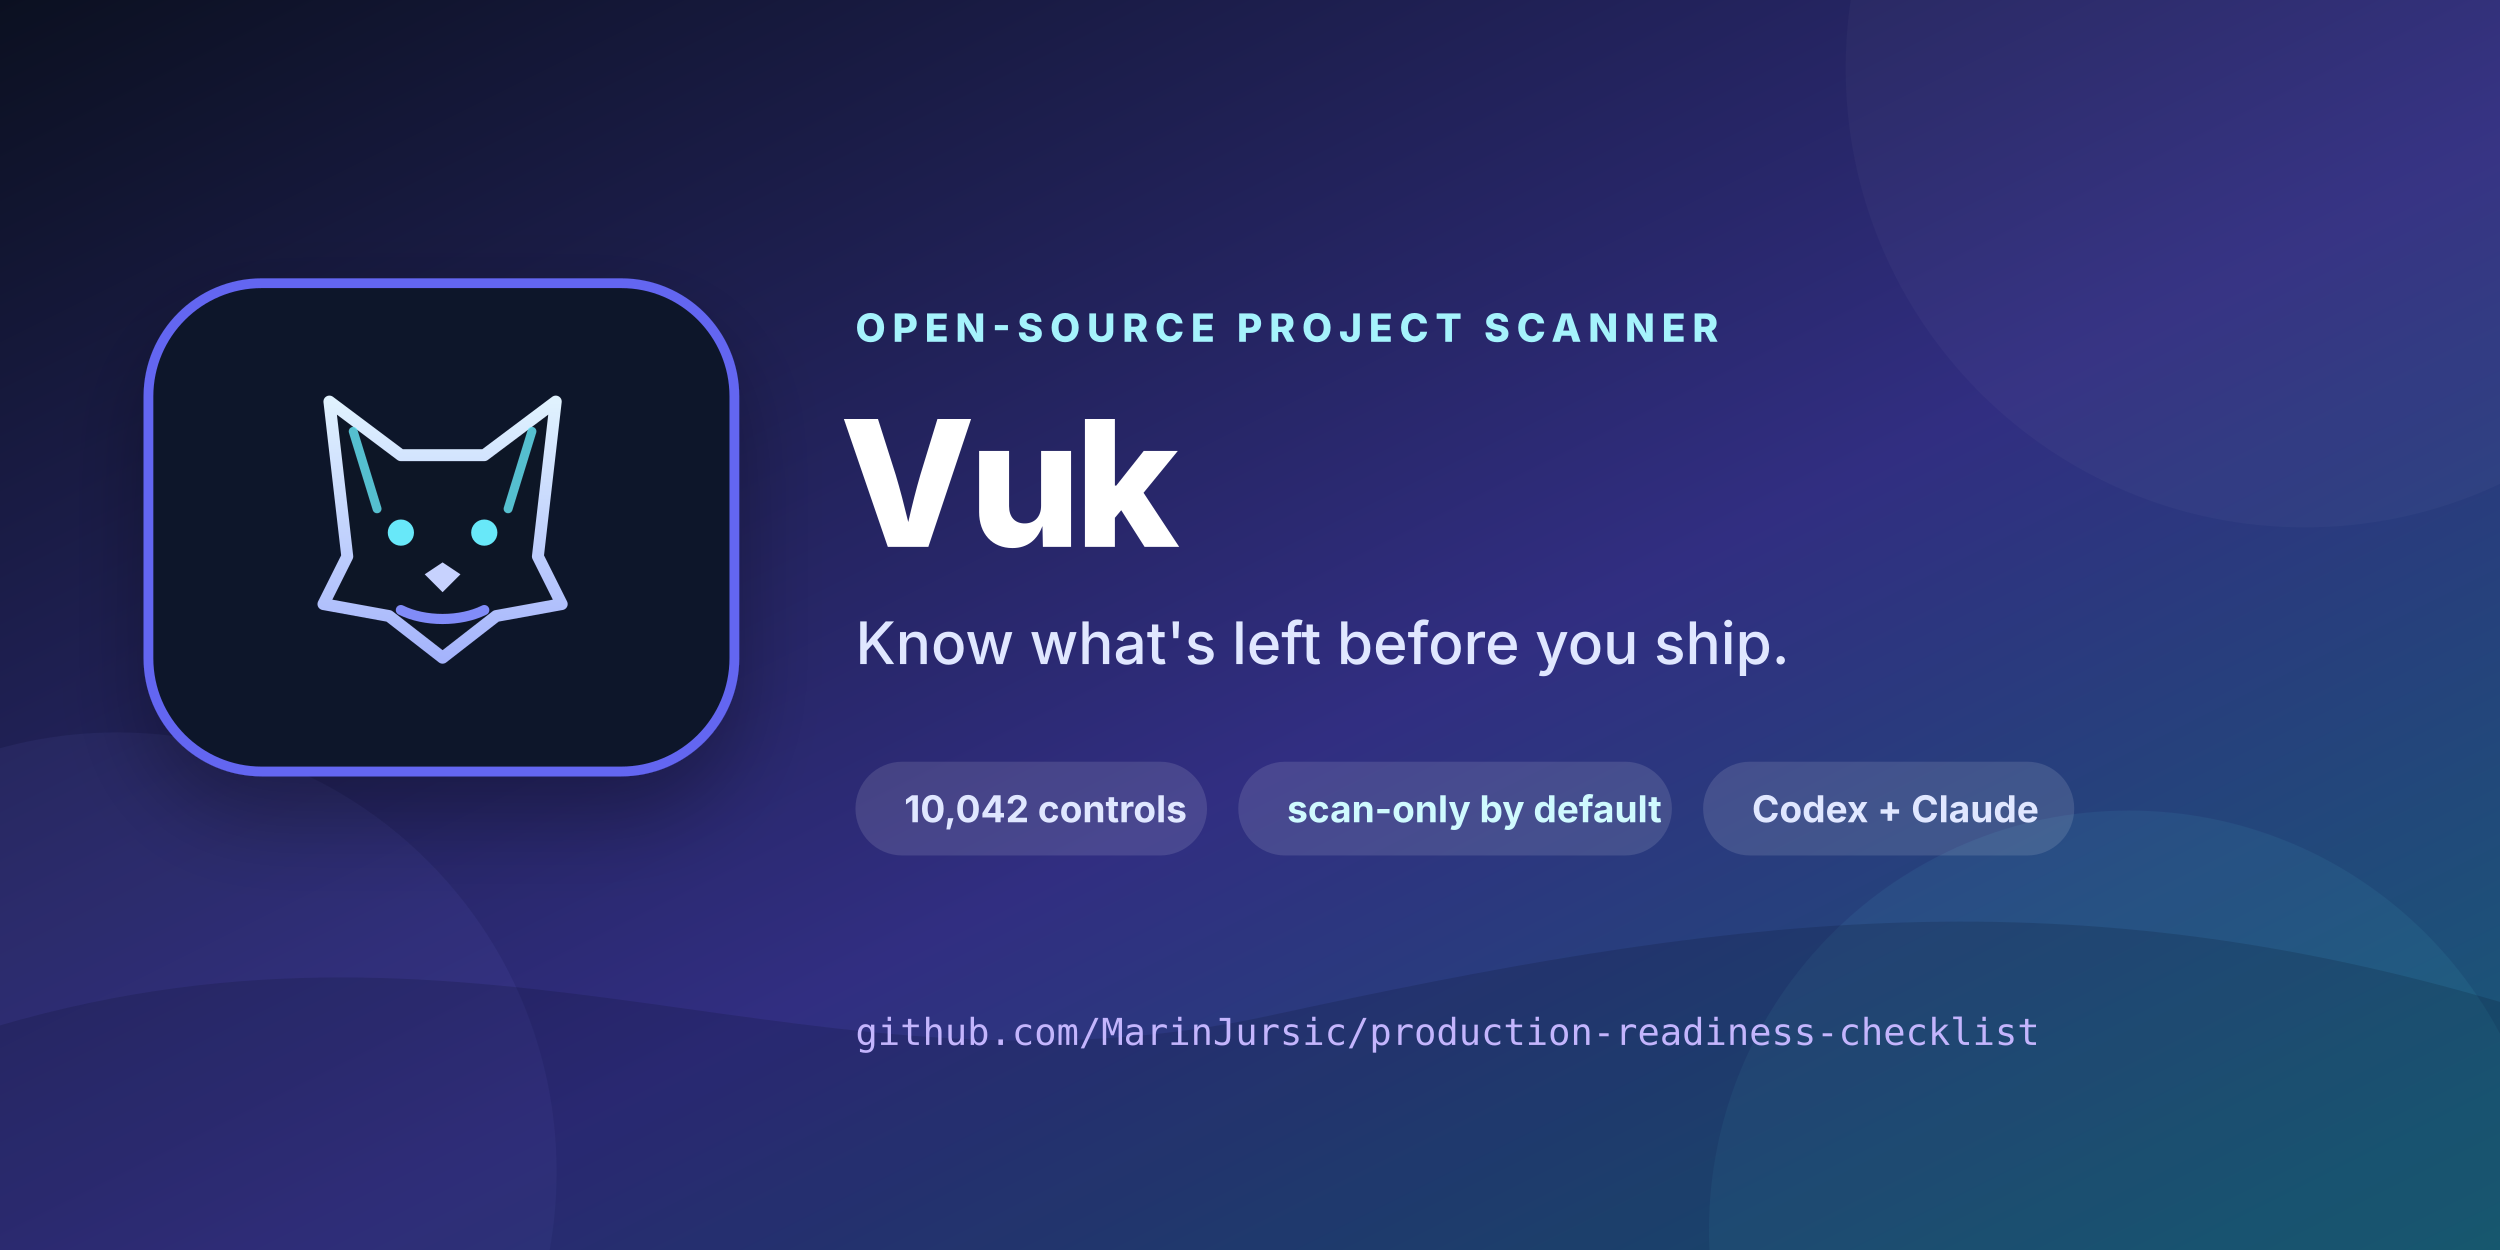
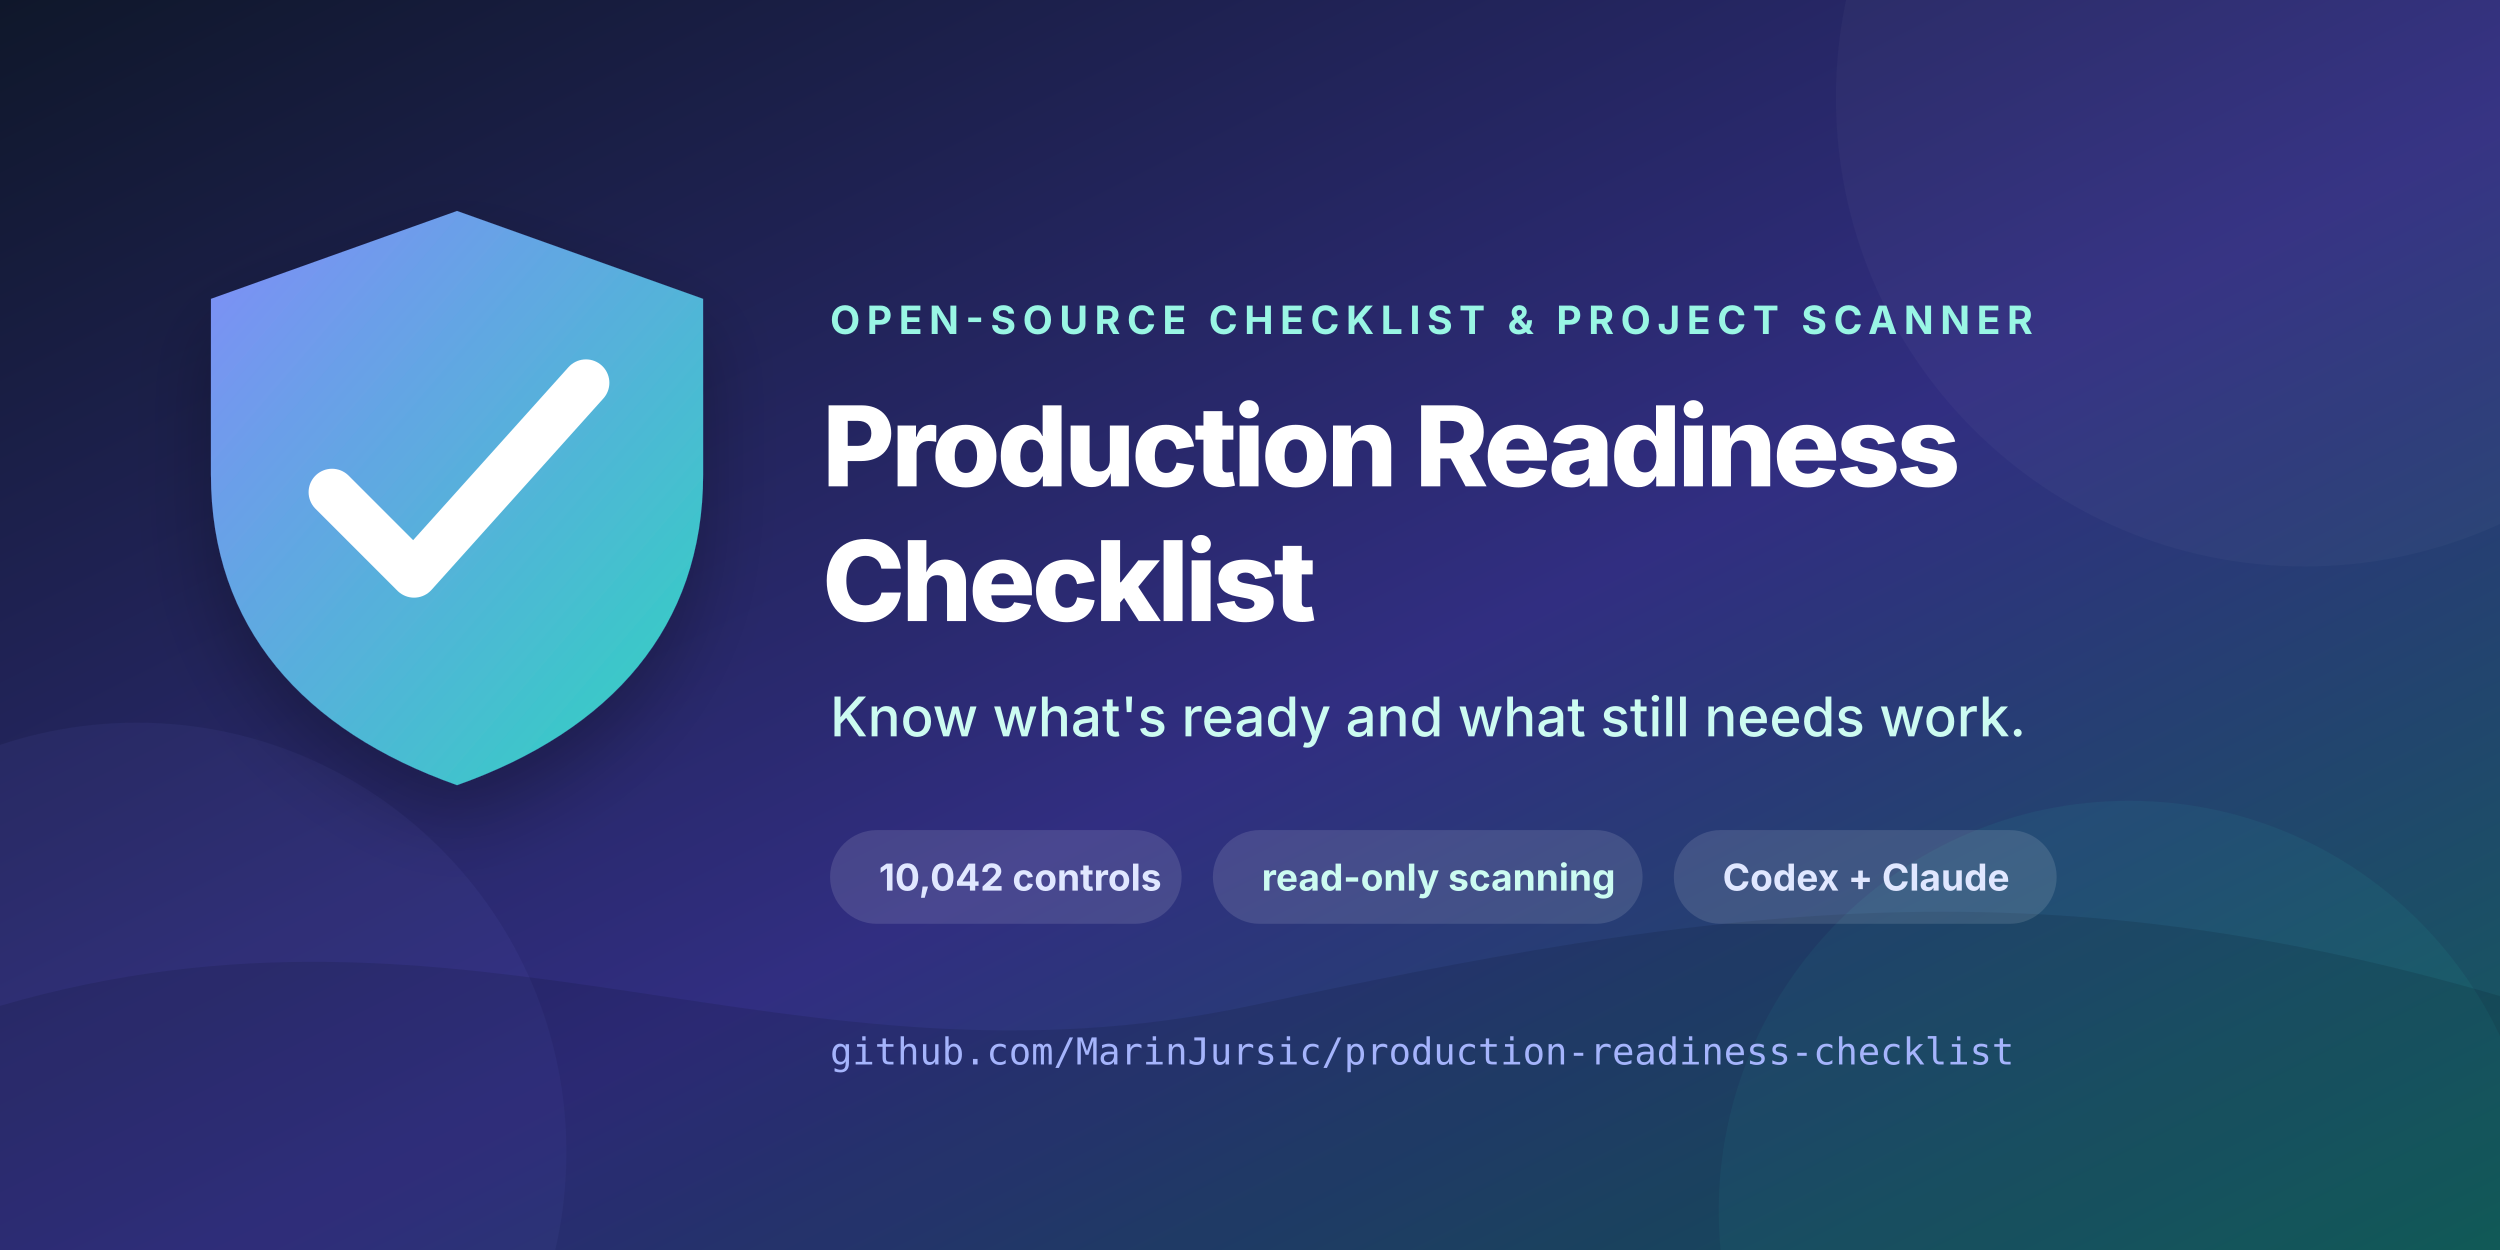
<svg xmlns="http://www.w3.org/2000/svg" viewBox="0 0 1280 640" role="img" aria-labelledby="title desc">
  <defs>
    <linearGradient id="bg" x1="0" y1="0" x2="1" y2="1">
-       <stop offset="0" stop-color="#0b1020" />
-       <stop offset="0.56" stop-color="#312e81" />
-       <stop offset="1" stop-color="#155e75" />
+       <stop offset="0" stop-color="#0f172a" />
+       <stop offset="0.55" stop-color="#312e81" />
+       <stop offset="1" stop-color="#115e59" />
    </linearGradient>
-     <linearGradient id="fur" x1="0" y1="0" x2="0" y2="1">
-       <stop offset="0" stop-color="#e0f2fe" />
-       <stop offset="1" stop-color="#a5b4fc" />
+     <linearGradient id="mark" x1="0" y1="0" x2="1" y2="1">
+       <stop offset="0" stop-color="#818cf8" />
+       <stop offset="1" stop-color="#2dd4bf" />
    </linearGradient>
-     <filter id="shadow" x="-35%" y="-35%" width="170%" height="170%">
-       <feDropShadow dx="0" dy="20" stdDeviation="22" flood-opacity=".32" />
+     <filter id="shadow" x="-40%" y="-40%" width="180%" height="180%">
+       <feDropShadow dx="0" dy="18" stdDeviation="20" flood-opacity=".28" />
    </filter>
  </defs>
  <rect width="1280" height="640" fill="url(#bg)" />
-   <circle cx="1180" cy="35" r="235" fill="#fff" opacity=".03" />
-   <circle cx="1090" cy="630" r="215" fill="#67e8f9" opacity=".065" />
-   <circle cx="60" cy="600" r="225" fill="#818cf8" opacity=".07" />
-   <path d="M0 525C250 452 420 570 650 520s402-74 630-7v127H0Z" fill="#020617" opacity=".16" />
-   <g transform="translate(76 145)" filter="url(#shadow)">
-     <rect width="300" height="250" rx="58" fill="#0f172a" stroke="#6366f1" stroke-width="5" />
-     <g transform="translate(53 24) scale(3.05)">
-       <path d="m13 12 12 9h14l12-9-3 26 4 8-11 2-9 7-9-7-11-2 4-8Z" fill="#111827" stroke="url(#fur)" stroke-width="2" stroke-linejoin="round" />
-       <path d="m17 17 4 13m26-13-4 13" fill="none" stroke="#67e8f9" stroke-width="1.5" stroke-linecap="round" opacity=".8" />
-       <circle cx="25" cy="34" r="2.2" fill="#67e8f9" />
-       <circle cx="39" cy="34" r="2.2" fill="#67e8f9" />
-       <path d="m29 41 3-2 3 2-3 3Z" fill="#c7d2fe" />
-       <path d="M25 47c4 2 10 2 14 0" fill="none" stroke="#818cf8" stroke-width="1.7" stroke-linecap="round" />
-     </g>
+   <circle cx="1180" cy="50" r="240" fill="#fff" opacity=".03" />
+   <circle cx="1090" cy="620" r="210" fill="#2dd4bf" opacity=".07" />
+   <circle cx="70" cy="590" r="220" fill="#818cf8" opacity=".06" />
+   <path d="M0 515C240 445 405 565 640 515s400-75 640-5v130H0Z" fill="#020617" opacity=".13" />
+   <g transform="translate(92 108)" filter="url(#shadow)">
+     <path d="M142 0 268 45v90c0 78-47 131-126 159C63 266 16 213 16 135V45L142 0Z" fill="url(#mark)" />
+     <path d="m78 144 42 42 88-98" fill="none" stroke="#fff" stroke-width="24" stroke-linecap="round" stroke-linejoin="round" />
  </g>
-   <text x="438" y="175" fill="#a5f3fc" font-family="Inter, ui-sans-serif, system-ui, sans-serif" font-size="20" font-weight="760" letter-spacing="3.5">OPEN-SOURCE PROJECT SCANNER</text>
-   <text x="430" y="280" fill="#fff" font-family="Inter, ui-sans-serif, system-ui, sans-serif" font-size="90" font-weight="840" letter-spacing="-3">Vuk</text>
-   <text x="438" y="340" fill="#e0e7ff" font-family="Inter, ui-sans-serif, system-ui, sans-serif" font-size="30" font-weight="520">Know what's left before you ship.</text>
-   <g transform="translate(438 390)" font-family="Inter, ui-sans-serif, system-ui, sans-serif" font-size="19" font-weight="720">
+   <text x="425" y="171" fill="#99f6e4" font-family="Inter, ui-sans-serif, system-ui, sans-serif" font-size="20" font-weight="750" letter-spacing="3.4">OPEN-SOURCE CHECKLIST &amp; PROJECT SCANNER</text>
+   <text x="421" y="249" fill="#fff" font-family="Inter, ui-sans-serif, system-ui, sans-serif" font-size="57" font-weight="800" letter-spacing="-1.8">Production Readiness</text>
+   <text x="421" y="318" fill="#fff" font-family="Inter, ui-sans-serif, system-ui, sans-serif" font-size="57" font-weight="800" letter-spacing="-1.8">Checklist</text>
+   <text x="425" y="377" fill="#ccfbf1" font-family="Inter, ui-sans-serif, system-ui, sans-serif" font-size="28" font-weight="500">Know what's ready and what still needs work.</text>
+   <g transform="translate(425 425)" font-family="Inter, ui-sans-serif, system-ui, sans-serif" font-size="19" font-weight="700">
    <rect width="180" height="48" rx="24" fill="#fff" opacity=".12" />
    <text x="25" y="31" fill="#e0e7ff">10,042 controls</text>
-     <rect x="196" width="222" height="48" rx="24" fill="#fff" opacity=".12" />
-     <text x="221" y="31" fill="#cffafe">scan-only by default</text>
-     <rect x="434" width="190" height="48" rx="24" fill="#fff" opacity=".12" />
-     <text x="459" y="31" fill="#e0e7ff">Codex + Claude</text>
+     <rect x="196" width="220" height="48" rx="24" fill="#fff" opacity=".12" />
+     <text x="221" y="31" fill="#ccfbf1">read-only scanning</text>
+     <rect x="432" width="196" height="48" rx="24" fill="#fff" opacity=".12" />
+     <text x="457" y="31" fill="#e0e7ff">Codex + Claude</text>
  </g>
-   <text x="438" y="535" fill="#c4b5fd" font-family="ui-monospace, SFMono-Regular, Consolas, monospace" font-size="19">github.com/MarinJursic/production-readiness-checklist</text>
+   <text x="425" y="545" fill="#a5b4fc" font-family="ui-monospace, SFMono-Regular, Consolas, monospace" font-size="19">github.com/MarinJursic/production-readiness-checklist</text>
</svg>
